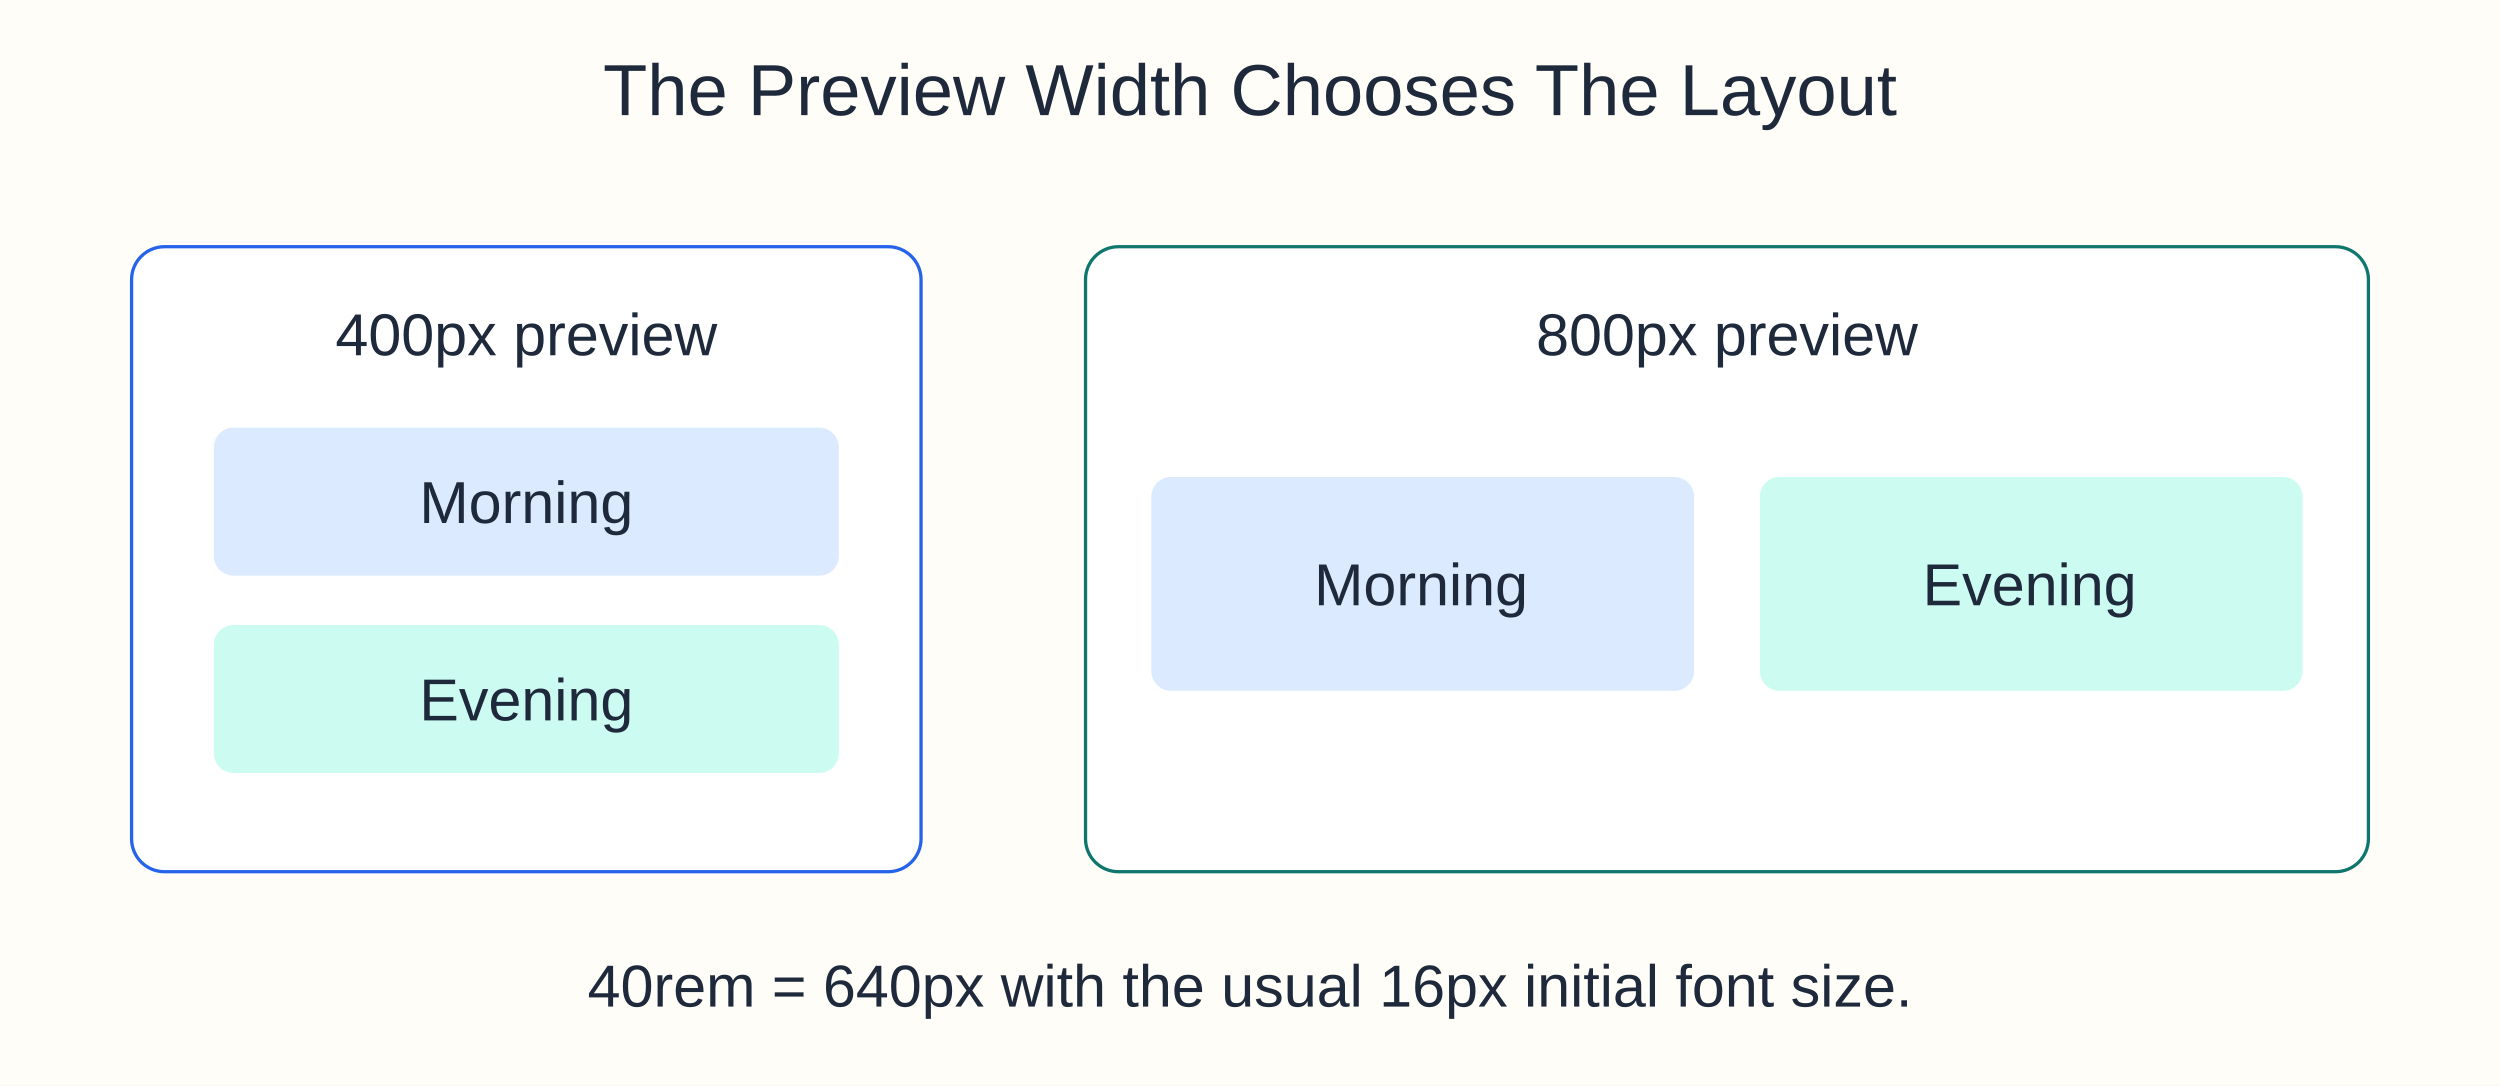
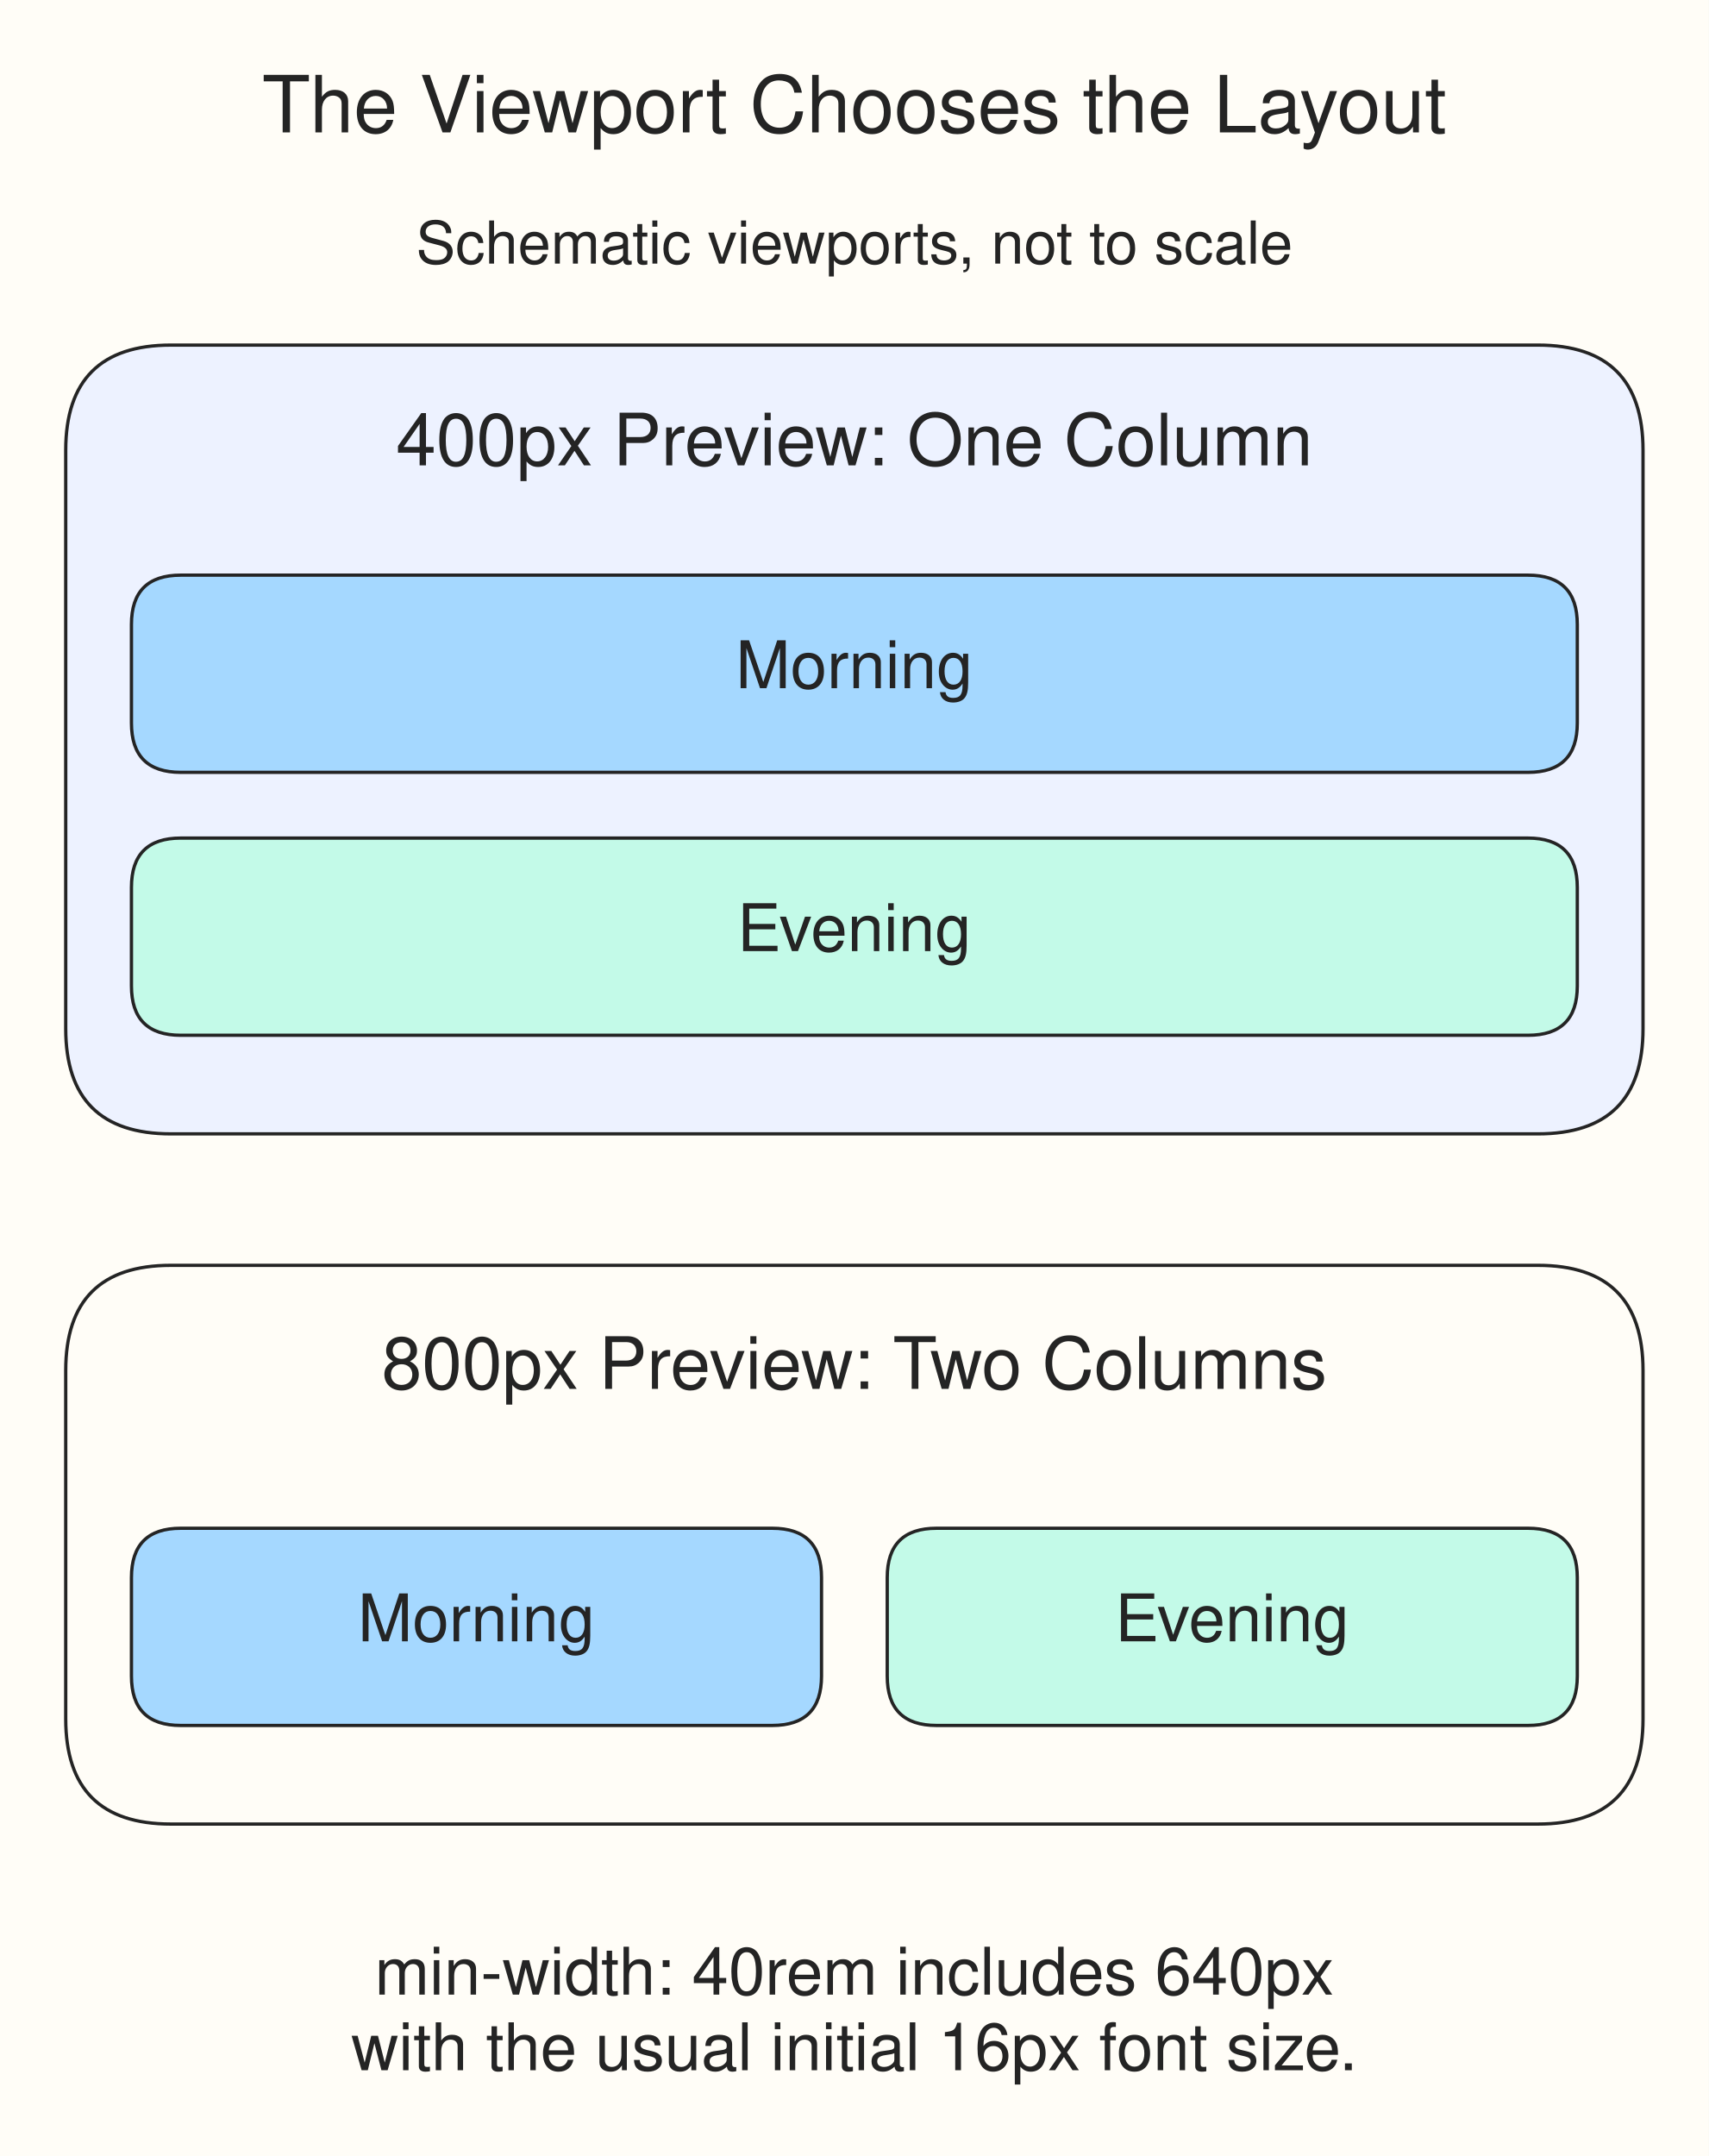
- <svg xmlns="http://www.w3.org/2000/svg" width="760" height="330" viewBox="0 0 760 330" role="img" aria-labelledby="title desc">
-   <rect width="760" height="330" fill="#fffdf7" />
-   <g font-family="Arial, sans-serif" font-size="18" fill="#1e293b">
-     <text x="380.0" y="35" text-anchor="middle" font-size="22">The Preview Width Chooses The Layout</text>
-     <rect x="40" y="75" width="240" height="190" rx="10" fill="white" stroke="#2563eb" />
-     <text x="160" y="108" text-anchor="middle">400px preview</text>
-     <rect x="65" y="130" width="190" height="45" rx="6" fill="#dbeafe" />
-     <text x="160" y="159" text-anchor="middle">Morning</text>
-     <rect x="65" y="190" width="190" height="45" rx="6" fill="#ccfbf1" />
-     <text x="160" y="219" text-anchor="middle">Evening</text>
-     <rect x="330" y="75" width="390" height="190" rx="10" fill="white" stroke="#0f766e" />
-     <text x="525" y="108" text-anchor="middle">800px preview</text>
-     <rect x="350" y="145" width="165" height="65" rx="6" fill="#dbeafe" />
-     <text x="432" y="184" text-anchor="middle">Morning</text>
-     <rect x="535" y="145" width="165" height="65" rx="6" fill="#ccfbf1" />
-     <text x="617" y="184" text-anchor="middle">Evening</text>
-     <text x="380" y="306" text-anchor="middle">40rem = 640px with the usual 16px initial font size.</text>
+ <svg xmlns="http://www.w3.org/2000/svg" version="1.1" viewBox="0 0 520 656" width="520" height="656" role="img" aria-labelledby="figure-title figure-desc">
+   <defs>
+     <style class="style-fonts">
+       </style>
+   </defs>
+   <rect x="0" y="0" width="520" height="656" fill="#fffdf7" />
+   <g transform="translate(79.4375 20) rotate(0 180.5625 13.8)">
+     <text x="180.562" y="20.28" font-family="Helvetica, Segoe UI Emoji" font-size="24px" fill="#242424" text-anchor="middle" style="white-space: pre;" direction="ltr" dominant-baseline="alphabetic">The Viewport Chooses the Layout</text>
+   </g>
+   <g transform="translate(126.4414 65) rotate(0 133.5586 10.35)">
+     <text x="133.559" y="15.21" font-family="Helvetica, Segoe UI Emoji" font-size="18px" fill="#242424" text-anchor="middle" style="white-space: pre;" direction="ltr" dominant-baseline="alphabetic">Schematic viewports, not to scale</text>
+   </g>
+   <g stroke-linecap="round" transform="translate(20 105) rotate(0 240 120)">
+     <path d="M32 0 C188.34 0, 344.69 0, 448 0 C469.33 0, 480 10.67, 480 32 C480 95.51, 480 159.03, 480 208 C480 229.33, 469.33 240, 448 240 C294.46 240, 140.92 240, 32 240 C10.67 240, 0 229.33, 0 208 C0 167.71, 0 127.41, 0 32 C0 10.67, 10.67 0, 32 0" stroke="none" stroke-width="0" fill="#edf2ff" />
+     <path d="M32 0 C148.38 0, 264.77 0, 448 0 M32 0 C162.82 0, 293.65 0, 448 0 M448 0 C469.33 0, 480 10.67, 480 32 M448 0 C469.33 0, 480 10.67, 480 32 M480 32 C480 97.08, 480 162.16, 480 208 M480 32 C480 100.35, 480 168.7, 480 208 M480 208 C480 229.33, 469.33 240, 448 240 M480 208 C480 229.33, 469.33 240, 448 240 M448 240 C317.59 240, 187.19 240, 32 240 M448 240 C306.6 240, 165.21 240, 32 240 M32 240 C10.67 240, 0 229.33, 0 208 M32 240 C10.67 240, 0 229.33, 0 208 M0 208 C0 138.3, 0 68.6, 0 32 M0 208 C0 154.46, 0 100.92, 0 32 M0 32 C0 10.67, 10.67 0, 32 0 M0 32 C0 10.67, 10.67 0, 32 0" stroke="#242424" stroke-width="1" fill="none" />
+   </g>
+   <g transform="translate(119.9863 123) rotate(0 140.0137 12.65)">
+     <text x="140.014" y="18.59" font-family="Helvetica, Segoe UI Emoji" font-size="22px" fill="#242424" text-anchor="middle" style="white-space: pre;" direction="ltr" dominant-baseline="alphabetic">400px Preview: One Column</text>
+   </g>
+   <g stroke-linecap="round" transform="translate(40 175) rotate(0 220 30)">
+     <path d="M15 0 C151.05 0, 287.1 0, 425 0 C435 0, 440 5, 440 15 C440 24.76, 440 34.52, 440 45 C440 55, 435 60, 425 60 C340.65 60, 256.3 60, 15 60 C5 60, 0 55, 0 45 C0 34.61, 0 24.22, 0 15 C0 5, 5 0, 15 0" stroke="none" stroke-width="0" fill="#a5d8ff" />
+     <path d="M15 0 C142.78 0, 270.57 0, 425 0 M15 0 C175.65 0, 336.29 0, 425 0 M425 0 C435 0, 440 5, 440 15 M425 0 C435 0, 440 5, 440 15 M440 15 C440 21.43, 440 27.85, 440 45 M440 15 C440 23.14, 440 31.28, 440 45 M440 45 C440 55, 435 60, 425 60 M440 45 C440 55, 435 60, 425 60 M425 60 C307.9 60, 190.81 60, 15 60 M425 60 C294.72 60, 164.43 60, 15 60 M15 60 C5 60, 0 55, 0 45 M15 60 C5 60, 0 55, 0 45 M0 45 C0 33.2, 0 21.39, 0 15 M0 45 C0 34.85, 0 24.71, 0 15 M0 15 C0 5, 5 0, 15 0 M0 15 C0 5, 5 0, 15 0" stroke="#242424" stroke-width="1" fill="none" />
+   </g>
+   <g transform="translate(223.8721 192.5) rotate(0 36.12793 11.5)">
+     <text x="36.128" y="16.9" font-family="Helvetica, Segoe UI Emoji" font-size="20px" fill="#242424" text-anchor="middle" style="white-space: pre;" direction="ltr" dominant-baseline="alphabetic">Morning</text>
+   </g>
+   <g stroke-linecap="round" transform="translate(40 255) rotate(0 220 30)">
+     <path d="M15 0 C168.61 0, 322.22 0, 425 0 C435 0, 440 5, 440 15 C440 25.5, 440 36.01, 440 45 C440 55, 435 60, 425 60 C301.87 60, 178.74 60, 15 60 C5 60, 0 55, 0 45 C0 33.21, 0 21.43, 0 15 C0 5, 5 0, 15 0" stroke="none" stroke-width="0" fill="#c3fae8" />
+     <path d="M15 0 C172.42 0, 329.84 0, 425 0 M15 0 C171.05 0, 327.09 0, 425 0 M425 0 C435 0, 440 5, 440 15 M425 0 C435 0, 440 5, 440 15 M440 15 C440 26.21, 440 37.42, 440 45 M440 15 C440 22.06, 440 29.11, 440 45 M440 45 C440 55, 435 60, 425 60 M440 45 C440 55, 435 60, 425 60 M425 60 C309.19 60, 193.39 60, 15 60 M425 60 C312.34 60, 199.67 60, 15 60 M15 60 C5 60, 0 55, 0 45 M15 60 C5 60, 0 55, 0 45 M0 45 C0 35.41, 0 25.82, 0 15 M0 45 C0 36.92, 0 28.84, 0 15 M0 15 C0 5, 5 0, 15 0 M0 15 C0 5, 5 0, 15 0" stroke="#242424" stroke-width="1" fill="none" />
+   </g>
+   <g transform="translate(223.8623 272.5) rotate(0 36.1377 11.5)">
+     <text x="36.138" y="16.9" font-family="Helvetica, Segoe UI Emoji" font-size="20px" fill="#242424" text-anchor="middle" style="white-space: pre;" direction="ltr" dominant-baseline="alphabetic">Evening</text>
+   </g>
+   <g stroke-linecap="round" transform="translate(20 385) rotate(0 240 85)">
+     <path d="M32 0 C159.11 0, 286.22 0, 448 0 C469.33 0, 480 10.67, 480 32 C480 60.87, 480 89.74, 480 138 C480 159.33, 469.33 170, 448 170 C308.94 170, 169.88 170, 32 170 C10.67 170, 0 159.33, 0 138 C0 101.01, 0 64.03, 0 32 C0 10.67, 10.67 0, 32 0" stroke="none" stroke-width="0" fill="#fffdf7" />
+     <path d="M32 0 C181.11 0, 330.22 0, 448 0 M32 0 C133.81 0, 235.63 0, 448 0 M448 0 C469.33 0, 480 10.67, 480 32 M448 0 C469.33 0, 480 10.67, 480 32 M480 32 C480 61.44, 480 90.87, 480 138 M480 32 C480 71.04, 480 110.07, 480 138 M480 138 C480 159.33, 469.33 170, 448 170 M480 138 C480 159.33, 469.33 170, 448 170 M448 170 C290.2 170, 132.4 170, 32 170 M448 170 C324.96 170, 201.91 170, 32 170 M32 170 C10.67 170, 0 159.33, 0 138 M32 170 C10.67 170, 0 159.33, 0 138 M0 138 C0 108.94, 0 79.89, 0 32 M0 138 C0 100.83, 0 63.65, 0 32 M0 32 C0 10.67, 10.67 0, 32 0 M0 32 C0 10.67, 10.67 0, 32 0" stroke="#242424" stroke-width="1" fill="none" />
+   </g>
+   <g transform="translate(115.0986 404) rotate(0 144.9014 12.65)">
+     <text x="144.901" y="18.59" font-family="Helvetica, Segoe UI Emoji" font-size="22px" fill="#242424" text-anchor="middle" style="white-space: pre;" direction="ltr" dominant-baseline="alphabetic">800px Preview: Two Columns</text>
+   </g>
+   <g stroke-linecap="round" transform="translate(40 465) rotate(0 105 30)">
+     <path d="M15 0 C78.69 0, 142.38 0, 195 0 C205 0, 210 5, 210 15 C210 26.15, 210 37.29, 210 45 C210 55, 205 60, 195 60 C149.74 60, 104.47 60, 15 60 C5 60, 0 55, 0 45 C0 37.42, 0 29.83, 0 15 C0 5, 5 0, 15 0" stroke="none" stroke-width="0" fill="#a5d8ff" />
+     <path d="M15 0 C84.75 0, 154.49 0, 195 0 M15 0 C75.16 0, 135.31 0, 195 0 M195 0 C205 0, 210 5, 210 15 M195 0 C205 0, 210 5, 210 15 M210 15 C210 23.42, 210 31.84, 210 45 M210 15 C210 25.82, 210 36.64, 210 45 M210 45 C210 55, 205 60, 195 60 M210 45 C210 55, 205 60, 195 60 M195 60 C139.06 60, 83.11 60, 15 60 M195 60 C126.09 60, 57.18 60, 15 60 M15 60 C5 60, 0 55, 0 45 M15 60 C5 60, 0 55, 0 45 M0 45 C0 37.52, 0 30.03, 0 15 M0 45 C0 33.95, 0 22.91, 0 15 M0 15 C0 5, 5 0, 15 0 M0 15 C0 5, 5 0, 15 0" stroke="#242424" stroke-width="1" fill="none" />
+   </g>
+   <g transform="translate(108.8721 482.5) rotate(0 36.12793 11.5)">
+     <text x="36.128" y="16.9" font-family="Helvetica, Segoe UI Emoji" font-size="20px" fill="#242424" text-anchor="middle" style="white-space: pre;" direction="ltr" dominant-baseline="alphabetic">Morning</text>
+   </g>
+   <g stroke-linecap="round" transform="translate(270 465) rotate(0 105 30)">
+     <path d="M15 0 C65.39 0, 115.78 0, 195 0 C205 0, 210 5, 210 15 C210 21.49, 210 27.98, 210 45 C210 55, 205 60, 195 60 C147.97 60, 100.94 60, 15 60 C5 60, 0 55, 0 45 C0 34.57, 0 24.14, 0 15 C0 5, 5 0, 15 0" stroke="none" stroke-width="0" fill="#c3fae8" />
+     <path d="M15 0 C54.07 0, 93.14 0, 195 0 M15 0 C56.73 0, 98.46 0, 195 0 M195 0 C205 0, 210 5, 210 15 M195 0 C205 0, 210 5, 210 15 M210 15 C210 22.95, 210 30.89, 210 45 M210 15 C210 22.53, 210 30.06, 210 45 M210 45 C210 55, 205 60, 195 60 M210 45 C210 55, 205 60, 195 60 M195 60 C127.71 60, 60.41 60, 15 60 M195 60 C140.6 60, 86.21 60, 15 60 M15 60 C5 60, 0 55, 0 45 M15 60 C5 60, 0 55, 0 45 M0 45 C0 34.94, 0 24.88, 0 15 M0 45 C0 33.37, 0 21.73, 0 15 M0 15 C0 5, 5 0, 15 0 M0 15 C0 5, 5 0, 15 0" stroke="#242424" stroke-width="1" fill="none" />
+   </g>
+   <g transform="translate(338.8623 482.5) rotate(0 36.1377 11.5)">
+     <text x="36.138" y="16.9" font-family="Helvetica, Segoe UI Emoji" font-size="20px" fill="#242424" text-anchor="middle" style="white-space: pre;" direction="ltr" dominant-baseline="alphabetic">Evening</text>
+   </g>
+   <g transform="translate(106.0254 590) rotate(0 153.9746 23)">
+     <text x="153.975" y="16.9" font-family="Helvetica, Segoe UI Emoji" font-size="20px" fill="#242424" text-anchor="middle" style="white-space: pre;" direction="ltr" dominant-baseline="alphabetic">min-width: 40rem includes 640px</text>
+     <text x="153.975" y="39.9" font-family="Helvetica, Segoe UI Emoji" font-size="20px" fill="#242424" text-anchor="middle" style="white-space: pre;" direction="ltr" dominant-baseline="alphabetic">with the usual initial 16px font size.</text>
  </g>
</svg>
